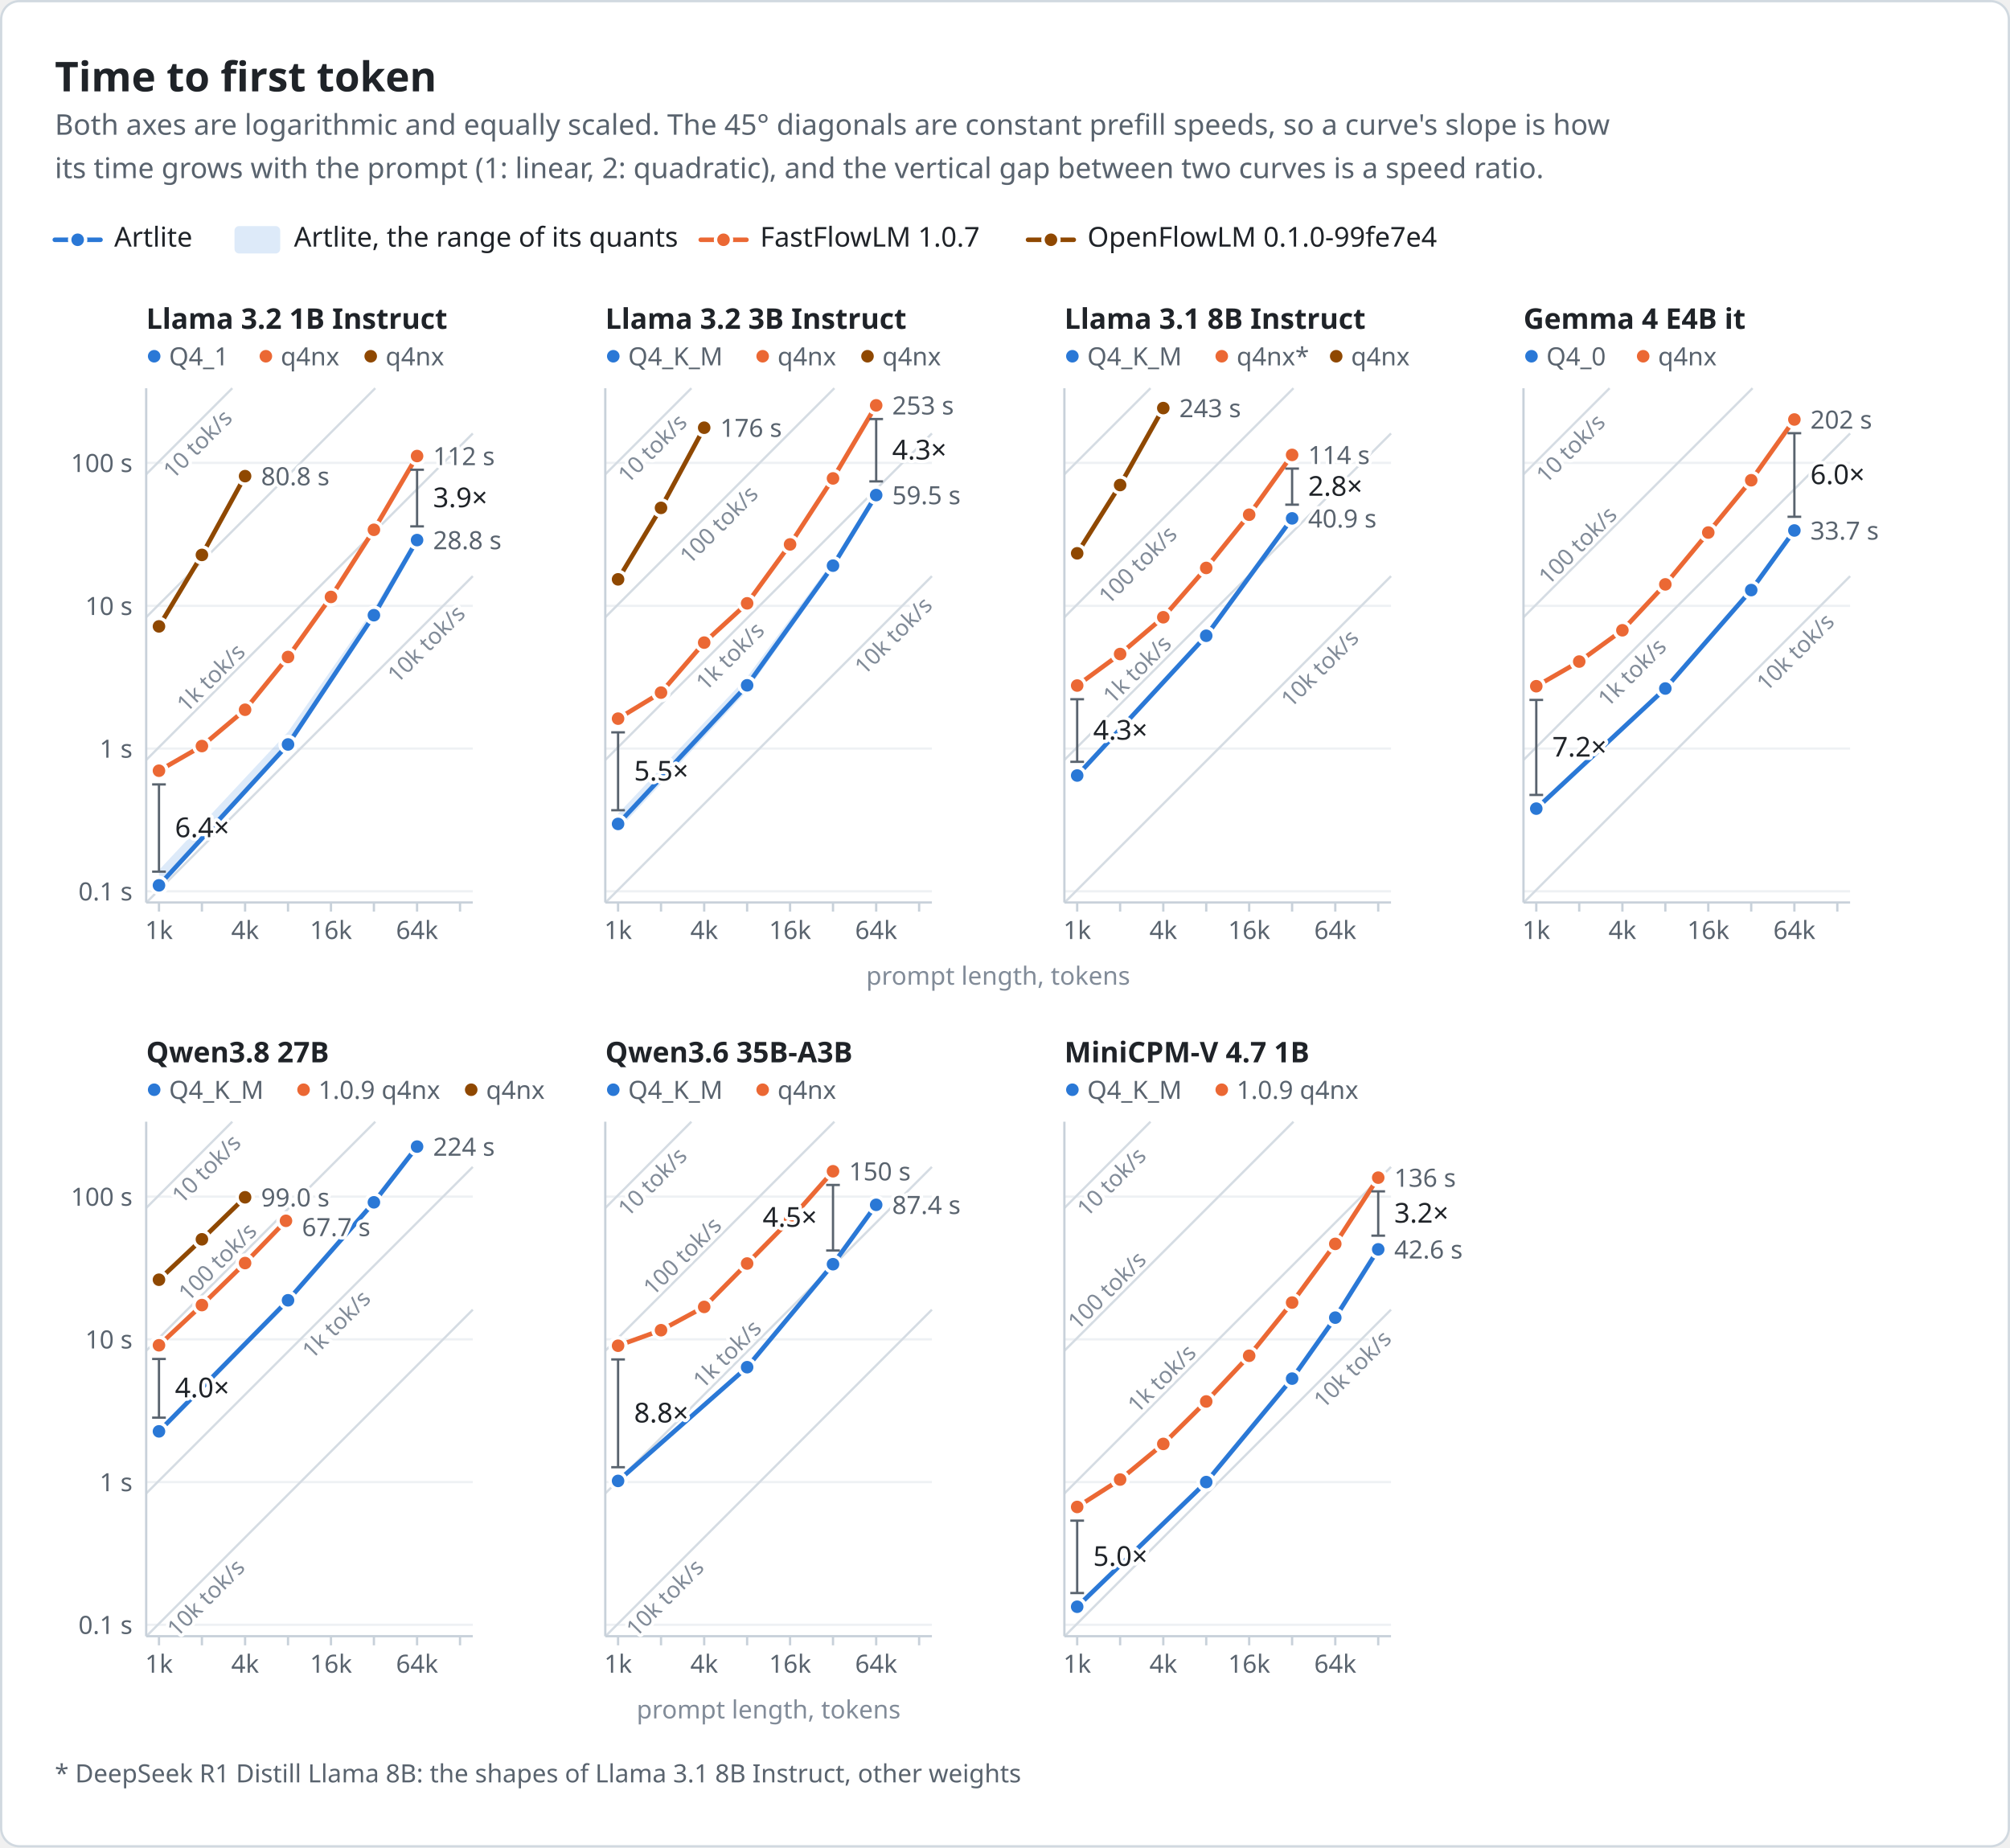
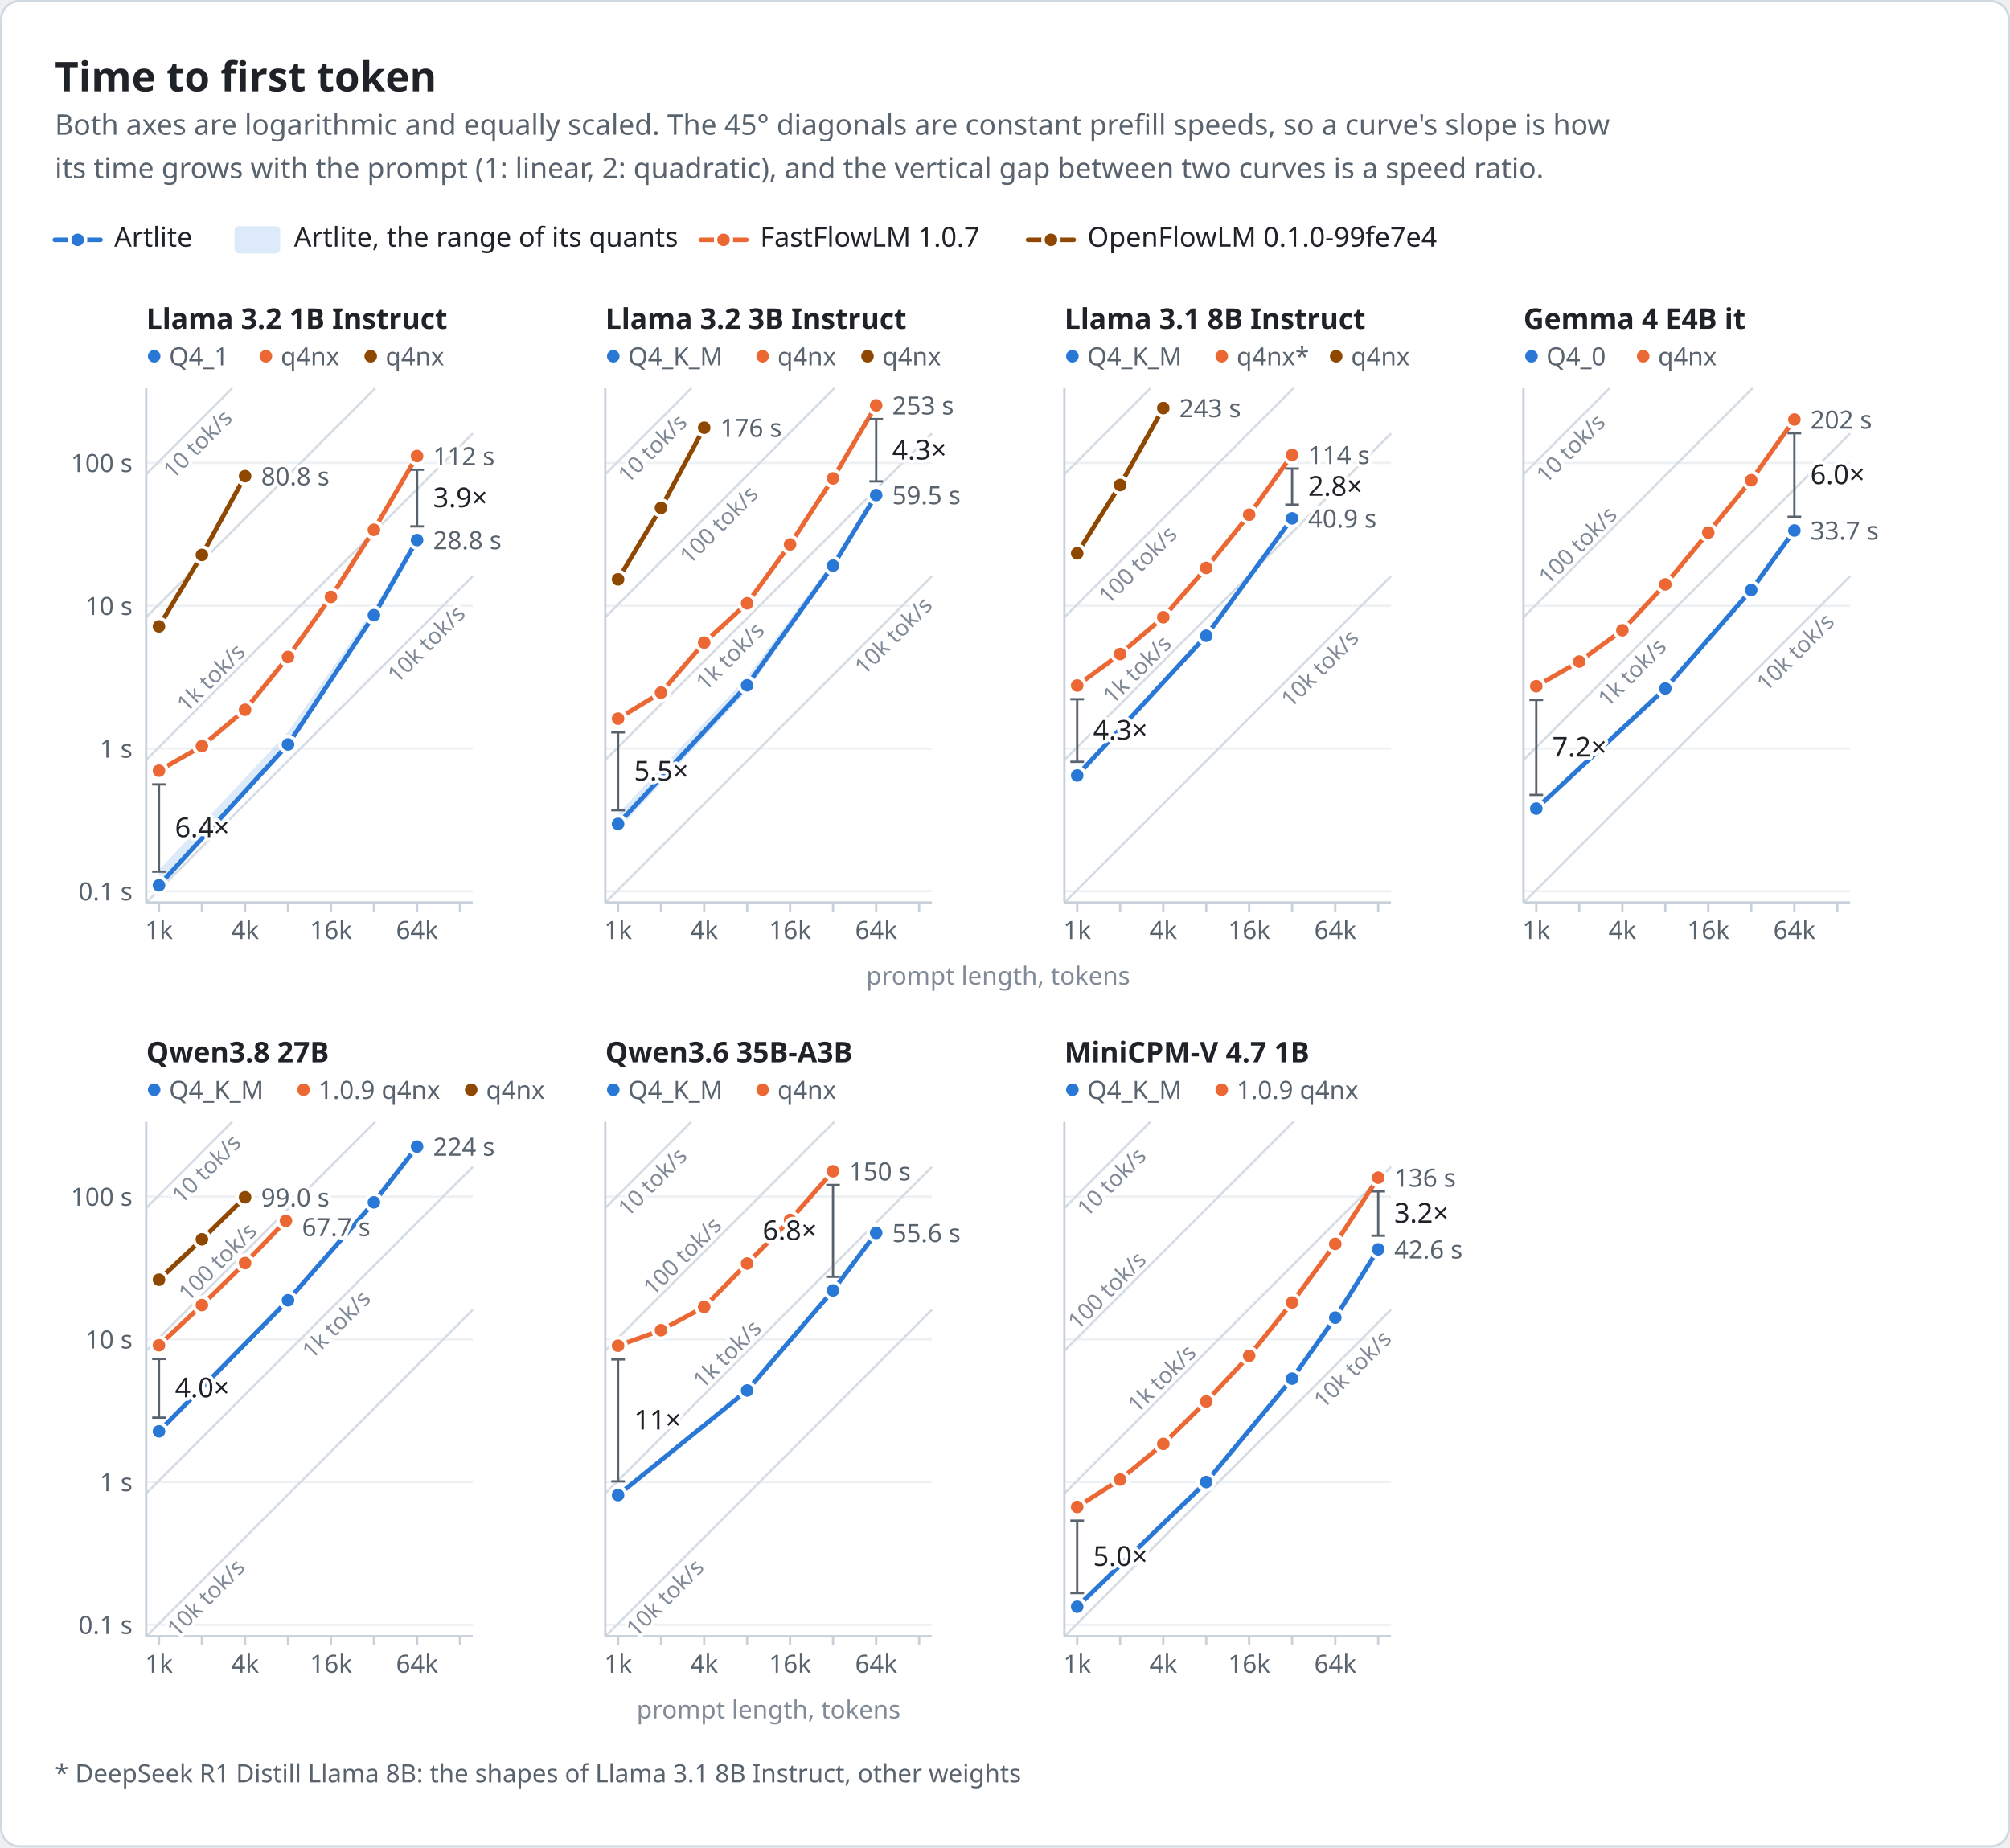
<svg xmlns="http://www.w3.org/2000/svg" width="880" height="809" viewBox="0 0 880 809" role="img" aria-labelledby="t d">
  <style>text{font-family:-apple-system, BlinkMacSystemFont, "Segoe UI", "Noto Sans", Helvetica, Arial, sans-serif;font-size:11px;fill:#59636e;font-variant-numeric:tabular-nums}.title{font-size:18px;font-weight:600;fill:#1f2328}.sub{font-size:12.5px}.h{font-size:12.5px;font-weight:600;fill:#1f2328}.lbl{font-size:12px;fill:#1f2328}.lbl2{font-size:12px}.strong{font-weight:600;fill:#1f2328}.muted{fill:#818b98}.small{font-size:10px}.halo{paint-order:stroke;stroke:#ffffff;stroke-width:3px;stroke-linejoin:round}.grid{stroke:#eef1f4}.axis{stroke:#c8d1da}.guide{stroke:#d5dce3}.bracket{stroke:#59636e;fill:none}.ft{fill:#86b6ef}.detail{font-size:12px;font-weight:400;fill:#59636e}.tile{fill:#eef1f4;stroke:#59636e;stroke-width:1}.cut{stroke:#59636e;stroke-width:.75;fill:none}.f0{fill:#2a78d6}.l0{stroke:#2a78d6;stroke-width:2;fill:none;stroke-linejoin:round;stroke-linecap:round}.d0{fill:#2a78d6;stroke:#ffffff;stroke-width:1.5}.b0{fill:#2a78d6;fill-opacity:.16}.f1{fill:#eb6834}.l1{stroke:#eb6834;stroke-width:2;fill:none;stroke-linejoin:round;stroke-linecap:round}.d1{fill:#eb6834;stroke:#ffffff;stroke-width:1.5}.b1{fill:#eb6834;fill-opacity:.16}.f2{fill:#1baf7a}.l2{stroke:#1baf7a;stroke-width:2;fill:none;stroke-linejoin:round;stroke-linecap:round}.d2{fill:#1baf7a;stroke:#ffffff;stroke-width:1.5}.b2{fill:#1baf7a;fill-opacity:.16}.f3{fill:#8f4801}.l3{stroke:#8f4801;stroke-width:2;fill:none;stroke-linejoin:round;stroke-linecap:round}.d3{fill:#8f4801;stroke:#ffffff;stroke-width:1.5}.b3{fill:#8f4801;fill-opacity:.16}</style>
  <rect x="0.5" y="0.5" width="879" height="808" rx="8" fill="#ffffff" stroke="#d1d9e0" />
  <text x="24.0" y="40.0" class="title">Time to first token</text>
  <text x="24.0" y="59.0" class="sub">Both axes are logarithmic and equally scaled. The 45° diagonals are constant prefill speeds, so a curve's slope is how</text>
  <text x="24.0" y="78.0" class="sub">its time grows with the prompt (1: linear, 2: quadratic), and the vertical gap between two curves is a speed ratio.</text>
  <line x1="24.0" y1="105.0" x2="44.0" y2="105.0" class="l0" />
  <circle cx="34" cy="105" r="3.5" class="d0" />
  <text x="50.0" y="108.0" class="lbl">Artlite</text>
  <rect x="102.672" y="99" width="20" height="12" rx="2" class="b0" />
  <text x="128.7" y="108.0" class="lbl">Artlite, the range of its quants</text>
  <line x1="306.8" y1="105.0" x2="326.8" y2="105.0" class="l1" />
  <circle cx="316.756" cy="105" r="3.5" class="d1" />
  <text x="332.8" y="108.0" class="lbl">FastFlowLM 1.0.7</text>
  <line x1="450.1" y1="105.0" x2="470.1" y2="105.0" class="l3" />
  <circle cx="460.12" cy="105" r="3.5" class="d3" />
  <text x="476.1" y="108.0" class="lbl">OpenFlowLM 0.1.0-99fe7e4</text>
  <text x="64.0" y="144.0" class="h">Llama 3.2 1B Instruct</text>
  <circle cx="67.5" cy="156.0" r="3.5" class="d0" />
  <text x="74.0" y="160.0">Q4_1</text>
  <circle cx="116.4" cy="156.0" r="3.5" class="d1" />
  <text x="122.9" y="160.0">q4nx</text>
  <circle cx="162.3" cy="156.0" r="3.5" class="d3" />
  <text x="168.8" y="160.0">q4nx</text>
  <line x1="64.0" y1="390.3" x2="207.0" y2="390.3" class="grid" />
  <text x="58.0" y="394.3" text-anchor="end">0.1 s</text>
  <line x1="64.0" y1="327.8" x2="207.0" y2="327.8" class="grid" />
  <text x="58.0" y="331.8" text-anchor="end">1 s</text>
  <line x1="64.0" y1="265.3" x2="207.0" y2="265.3" class="grid" />
  <text x="58.0" y="269.3" text-anchor="end">10 s</text>
  <line x1="64.0" y1="202.7" x2="207.0" y2="202.7" class="grid" />
  <text x="58.0" y="206.7" text-anchor="end">100 s</text>
  <line x1="64.0" y1="207.7" x2="101.7" y2="170.0" class="guide" />
  <line x1="64.0" y1="270.3" x2="164.3" y2="170.0" class="guide" />
  <line x1="64.0" y1="332.8" x2="207.0" y2="189.8" class="guide" />
  <line x1="64.1" y1="395.2" x2="207.0" y2="252.3" class="guide" />
  <line x1="64.0" y1="395.2" x2="207.0" y2="395.2" class="axis" />
  <line x1="64.0" y1="170.0" x2="64.0" y2="395.2" class="axis" />
  <line x1="69.6" y1="395.2" x2="69.6" y2="399.2" class="axis" />
  <text x="69.6" y="411.2" text-anchor="middle">1k</text>
  <line x1="88.4" y1="395.2" x2="88.4" y2="399.2" class="axis" />
  <line x1="107.3" y1="395.2" x2="107.3" y2="399.2" class="axis" />
  <text x="107.3" y="411.2" text-anchor="middle">4k</text>
  <line x1="126.1" y1="395.2" x2="126.1" y2="399.2" class="axis" />
  <line x1="144.9" y1="395.2" x2="144.9" y2="399.2" class="axis" />
  <text x="144.9" y="411.2" text-anchor="middle">16k</text>
  <line x1="163.7" y1="395.2" x2="163.7" y2="399.2" class="axis" />
  <line x1="182.6" y1="395.2" x2="182.6" y2="399.2" class="axis" />
  <text x="182.6" y="411.2" text-anchor="middle">64k</text>
  <line x1="201.4" y1="395.2" x2="201.4" y2="399.2" class="axis" />
  <polygon points="69.6,381.0 126.1,320.5 163.7,266.5 182.6,234.8 182.6,236.6 163.7,269.4 126.1,326.0 69.6,387.7" class="b0" />
  <polyline points="69.6,337.5 88.4,326.7 107.3,310.8 126.1,287.7 144.9,261.4 163.7,232.0 182.6,199.7" class="l1" />
  <circle cx="69.6" cy="337.5" r="3.5" class="d1" />
  <circle cx="88.4" cy="326.7" r="3.5" class="d1" />
  <circle cx="107.3" cy="310.8" r="3.5" class="d1" />
  <circle cx="126.1" cy="287.7" r="3.5" class="d1" />
  <circle cx="144.9" cy="261.4" r="3.5" class="d1" />
  <circle cx="163.7" cy="232.0" r="3.5" class="d1" />
  <circle cx="182.6" cy="199.7" r="3.5" class="d1" />
  <polyline points="69.6,274.3 88.4,243.0 107.3,208.5" class="l3" />
  <circle cx="69.6" cy="274.3" r="3.5" class="d3" />
  <circle cx="88.4" cy="243.0" r="3.5" class="d3" />
  <circle cx="107.3" cy="208.5" r="3.5" class="d3" />
  <polyline points="69.6,387.7 126.1,326.0 163.7,269.4 182.6,236.5" class="l0" />
  <circle cx="69.6" cy="387.7" r="3.5" class="d0" />
  <circle cx="126.1" cy="326.0" r="3.5" class="d0" />
  <circle cx="163.7" cy="269.4" r="3.5" class="d0" />
  <circle cx="182.6" cy="236.5" r="3.5" class="d0" />
  <text x="189.6" y="203.7" class="halo">112 s</text>
  <text x="114.3" y="212.5" class="halo">80.8 s</text>
  <text x="189.6" y="240.5" class="halo">28.8 s</text>
  <path d="M66.6,381.7h6M69.6,381.7V343.5M66.6,343.5h6" class="bracket" />
  <text x="76.6" y="366.6" class="lbl halo">6.4×</text>
  <path d="M179.6,230.5h6M182.6,230.5V205.7M179.6,205.7h6" class="bracket" />
  <text x="189.6" y="222.1" class="lbl halo">3.9×</text>
  <text x="89.0" y="196.9" text-anchor="middle" class="muted small halo" transform="rotate(-45.0 89.0 196.9)">10 tok/s</text>
  <text x="94.8" y="299.2" text-anchor="middle" class="muted small halo" transform="rotate(-45.0 94.8 299.2)">1k tok/s</text>
  <text x="189.1" y="284.4" text-anchor="middle" class="muted small halo" transform="rotate(-45.0 189.1 284.4)">10k tok/s</text>
  <text x="265.0" y="144.0" class="h">Llama 3.2 3B Instruct</text>
  <circle cx="268.5" cy="156.0" r="3.5" class="d0" />
  <text x="275.0" y="160.0">Q4_K_M</text>
  <circle cx="333.9" cy="156.0" r="3.5" class="d1" />
  <text x="340.4" y="160.0">q4nx</text>
  <circle cx="379.8" cy="156.0" r="3.5" class="d3" />
  <text x="386.3" y="160.0">q4nx</text>
  <line x1="265.0" y1="390.3" x2="408.0" y2="390.3" class="grid" />
  <line x1="265.0" y1="327.8" x2="408.0" y2="327.8" class="grid" />
  <line x1="265.0" y1="265.3" x2="408.0" y2="265.3" class="grid" />
  <line x1="265.0" y1="202.7" x2="408.0" y2="202.7" class="grid" />
  <line x1="265.0" y1="207.7" x2="302.7" y2="170.0" class="guide" />
  <line x1="265.0" y1="270.3" x2="365.3" y2="170.0" class="guide" />
  <line x1="265.0" y1="332.8" x2="408.0" y2="189.8" class="guide" />
  <line x1="265.1" y1="395.2" x2="408.0" y2="252.3" class="guide" />
  <line x1="265.0" y1="395.2" x2="408.0" y2="395.2" class="axis" />
  <line x1="265.0" y1="170.0" x2="265.0" y2="395.2" class="axis" />
  <line x1="270.6" y1="395.2" x2="270.6" y2="399.2" class="axis" />
  <text x="270.6" y="411.2" text-anchor="middle">1k</text>
  <line x1="289.4" y1="395.2" x2="289.4" y2="399.2" class="axis" />
  <line x1="308.3" y1="395.2" x2="308.3" y2="399.2" class="axis" />
  <text x="308.3" y="411.2" text-anchor="middle">4k</text>
  <line x1="327.1" y1="395.2" x2="327.1" y2="399.2" class="axis" />
  <line x1="345.9" y1="395.2" x2="345.9" y2="399.2" class="axis" />
  <text x="345.9" y="411.2" text-anchor="middle">16k</text>
  <line x1="364.7" y1="395.2" x2="364.7" y2="399.2" class="axis" />
  <line x1="383.6" y1="395.2" x2="383.6" y2="399.2" class="axis" />
  <text x="383.6" y="411.2" text-anchor="middle">64k</text>
  <line x1="402.4" y1="395.2" x2="402.4" y2="399.2" class="axis" />
  <polygon points="270.6,356.3 327.1,296.5 364.7,245.6 364.7,249.2 327.1,302.5 270.6,363.5" class="b0" />
  <polyline points="270.6,314.7 289.4,303.3 308.3,281.4 327.1,264.2 345.9,238.4 364.7,209.5 383.6,177.5" class="l1" />
  <circle cx="270.6" cy="314.7" r="3.5" class="d1" />
  <circle cx="289.4" cy="303.3" r="3.5" class="d1" />
  <circle cx="308.3" cy="281.4" r="3.5" class="d1" />
  <circle cx="327.1" cy="264.2" r="3.5" class="d1" />
  <circle cx="345.9" cy="238.4" r="3.5" class="d1" />
  <circle cx="364.7" cy="209.5" r="3.5" class="d1" />
  <circle cx="383.6" cy="177.5" r="3.5" class="d1" />
  <polyline points="270.6,253.7 289.4,222.4 308.3,187.3" class="l3" />
  <circle cx="270.6" cy="253.7" r="3.5" class="d3" />
  <circle cx="289.4" cy="222.4" r="3.5" class="d3" />
  <circle cx="308.3" cy="187.3" r="3.5" class="d3" />
  <polyline points="270.6,360.8 327.1,300.1 364.7,247.7 383.6,216.8" class="l0" />
  <circle cx="270.6" cy="360.8" r="3.5" class="d0" />
  <circle cx="327.1" cy="300.1" r="3.5" class="d0" />
  <circle cx="364.7" cy="247.7" r="3.5" class="d0" />
  <circle cx="383.6" cy="216.8" r="3.5" class="d0" />
  <text x="390.6" y="181.5" class="halo">253 s</text>
  <text x="315.3" y="191.3" class="halo">176 s</text>
  <text x="390.6" y="220.8" class="halo">59.5 s</text>
  <path d="M267.6,354.8h6M270.6,354.8V320.7M267.6,320.7h6" class="bracket" />
  <text x="277.6" y="341.8" class="lbl halo">5.5×</text>
  <path d="M380.6,210.8h6M383.6,210.8V183.5M380.6,183.5h6" class="bracket" />
  <text x="390.6" y="201.2" class="lbl halo">4.3×</text>
  <text x="288.1" y="198.8" text-anchor="middle" class="muted small halo" transform="rotate(-45.0 288.1 198.8)">10 tok/s</text>
  <text x="317.2" y="232.2" text-anchor="middle" class="muted small halo" transform="rotate(-45.0 317.2 232.2)">100 tok/s</text>
  <text x="322.1" y="289.8" text-anchor="middle" class="muted small halo" transform="rotate(-45.0 322.1 289.8)">1k tok/s</text>
  <text x="393.6" y="280.8" text-anchor="middle" class="muted small halo" transform="rotate(-45.0 393.6 280.8)">10k tok/s</text>
  <text x="466.0" y="144.0" class="h">Llama 3.1 8B Instruct</text>
  <circle cx="469.5" cy="156.0" r="3.5" class="d0" />
  <text x="476.0" y="160.0">Q4_K_M</text>
  <circle cx="534.9" cy="156.0" r="3.5" class="d1" />
  <text x="541.4" y="160.0">q4nx*</text>
  <circle cx="585.0" cy="156.0" r="3.5" class="d3" />
  <text x="591.5" y="160.0">q4nx</text>
  <line x1="466.0" y1="390.3" x2="609.0" y2="390.3" class="grid" />
  <line x1="466.0" y1="327.8" x2="609.0" y2="327.8" class="grid" />
  <line x1="466.0" y1="265.3" x2="609.0" y2="265.3" class="grid" />
  <line x1="466.0" y1="202.7" x2="609.0" y2="202.7" class="grid" />
  <line x1="466.0" y1="207.7" x2="503.7" y2="170.0" class="guide" />
  <line x1="466.0" y1="270.3" x2="566.3" y2="170.0" class="guide" />
  <line x1="466.0" y1="332.8" x2="609.0" y2="189.8" class="guide" />
  <line x1="466.1" y1="395.2" x2="609.0" y2="252.3" class="guide" />
  <line x1="466.0" y1="395.2" x2="609.0" y2="395.2" class="axis" />
  <line x1="466.0" y1="170.0" x2="466.0" y2="395.2" class="axis" />
  <line x1="471.6" y1="395.2" x2="471.6" y2="399.2" class="axis" />
  <text x="471.6" y="411.2" text-anchor="middle">1k</text>
  <line x1="490.4" y1="395.2" x2="490.4" y2="399.2" class="axis" />
  <line x1="509.3" y1="395.2" x2="509.3" y2="399.2" class="axis" />
  <text x="509.3" y="411.2" text-anchor="middle">4k</text>
  <line x1="528.1" y1="395.2" x2="528.1" y2="399.2" class="axis" />
  <line x1="546.9" y1="395.2" x2="546.9" y2="399.2" class="axis" />
  <text x="546.9" y="411.2" text-anchor="middle">16k</text>
  <line x1="565.7" y1="395.2" x2="565.7" y2="399.2" class="axis" />
  <line x1="584.6" y1="395.2" x2="584.6" y2="399.2" class="axis" />
  <text x="584.6" y="411.2" text-anchor="middle">64k</text>
  <line x1="603.4" y1="395.2" x2="603.4" y2="399.2" class="axis" />
  <polygon points="471.6,339.6 528.1,278.4 565.7,227.0 565.7,227.7 528.1,279.6 471.6,341.0" class="b0" />
  <polyline points="471.6,300.2 490.4,286.4 509.3,270.3 528.1,248.7 546.9,225.4 565.7,199.2" class="l1" />
  <circle cx="471.6" cy="300.2" r="3.5" class="d1" />
  <circle cx="490.4" cy="286.4" r="3.5" class="d1" />
  <circle cx="509.3" cy="270.3" r="3.5" class="d1" />
  <circle cx="528.1" cy="248.7" r="3.5" class="d1" />
  <circle cx="546.9" cy="225.4" r="3.5" class="d1" />
  <circle cx="565.7" cy="199.2" r="3.5" class="d1" />
  <polyline points="471.6,242.3 490.4,212.4 509.3,178.7" class="l3" />
  <circle cx="471.6" cy="242.3" r="3.5" class="d3" />
  <circle cx="490.4" cy="212.4" r="3.5" class="d3" />
  <circle cx="509.3" cy="178.7" r="3.5" class="d3" />
  <polyline points="471.6,339.6 528.1,278.4 565.7,227.0" class="l0" />
  <circle cx="471.6" cy="339.6" r="3.5" class="d0" />
  <circle cx="528.1" cy="278.4" r="3.5" class="d0" />
  <circle cx="565.7" cy="227.0" r="3.5" class="d0" />
  <text x="516.3" y="182.7" class="halo">243 s</text>
  <text x="572.7" y="203.2" class="halo">114 s</text>
  <text x="572.7" y="231.0" class="halo">40.9 s</text>
  <path d="M468.6,333.6h6M471.6,333.6V306.2M468.6,306.2h6" class="bracket" />
  <text x="478.6" y="323.9" class="lbl halo">4.3×</text>
  <path d="M562.7,221.0h6M565.7,221.0V205.2M562.7,205.2h6" class="bracket" />
  <text x="572.7" y="217.1" class="lbl halo">2.8×</text>
  <text x="500.6" y="249.8" text-anchor="middle" class="muted small halo" transform="rotate(-45.0 500.6 249.8)">100 tok/s</text>
  <text x="500.3" y="295.6" text-anchor="middle" class="muted small halo" transform="rotate(-45.0 500.3 295.6)">1k tok/s</text>
  <text x="580.3" y="295.1" text-anchor="middle" class="muted small halo" transform="rotate(-45.0 580.3 295.1)">10k tok/s</text>
  <text x="667.0" y="144.0" class="h">Gemma 4 E4B it</text>
  <circle cx="670.5" cy="156.0" r="3.5" class="d0" />
  <text x="677.0" y="160.0">Q4_0</text>
  <circle cx="719.4" cy="156.0" r="3.5" class="d1" />
  <text x="725.9" y="160.0">q4nx</text>
  <line x1="667.0" y1="390.3" x2="810.0" y2="390.3" class="grid" />
  <line x1="667.0" y1="327.8" x2="810.0" y2="327.8" class="grid" />
  <line x1="667.0" y1="265.3" x2="810.0" y2="265.3" class="grid" />
  <line x1="667.0" y1="202.7" x2="810.0" y2="202.7" class="grid" />
  <line x1="667.0" y1="207.7" x2="704.7" y2="170.0" class="guide" />
  <line x1="667.0" y1="270.3" x2="767.3" y2="170.0" class="guide" />
  <line x1="667.0" y1="332.8" x2="810.0" y2="189.8" class="guide" />
  <line x1="667.1" y1="395.2" x2="810.0" y2="252.3" class="guide" />
  <line x1="667.0" y1="395.2" x2="810.0" y2="395.2" class="axis" />
  <line x1="667.0" y1="170.0" x2="667.0" y2="395.2" class="axis" />
  <line x1="672.6" y1="395.2" x2="672.6" y2="399.2" class="axis" />
  <text x="672.6" y="411.2" text-anchor="middle">1k</text>
  <line x1="691.4" y1="395.2" x2="691.4" y2="399.2" class="axis" />
  <line x1="710.3" y1="395.2" x2="710.3" y2="399.2" class="axis" />
  <text x="710.3" y="411.2" text-anchor="middle">4k</text>
  <line x1="729.1" y1="395.2" x2="729.1" y2="399.2" class="axis" />
  <line x1="747.9" y1="395.2" x2="747.9" y2="399.2" class="axis" />
  <text x="747.9" y="411.2" text-anchor="middle">16k</text>
  <line x1="766.7" y1="395.2" x2="766.7" y2="399.2" class="axis" />
  <line x1="785.6" y1="395.2" x2="785.6" y2="399.2" class="axis" />
  <text x="785.6" y="411.2" text-anchor="middle">64k</text>
  <line x1="804.4" y1="395.2" x2="804.4" y2="399.2" class="axis" />
  <polyline points="672.6,300.5 691.4,289.7 710.3,276.0 729.1,255.9 747.9,233.2 766.7,210.3 785.6,183.7" class="l1" />
  <circle cx="672.6" cy="300.5" r="3.5" class="d1" />
  <circle cx="691.4" cy="289.7" r="3.5" class="d1" />
  <circle cx="710.3" cy="276.0" r="3.5" class="d1" />
  <circle cx="729.1" cy="255.9" r="3.5" class="d1" />
  <circle cx="747.9" cy="233.2" r="3.5" class="d1" />
  <circle cx="766.7" cy="210.3" r="3.5" class="d1" />
  <circle cx="785.6" cy="183.7" r="3.5" class="d1" />
  <polyline points="672.6,354.1 729.1,301.5 766.7,258.4 785.6,232.3" class="l0" />
  <circle cx="672.6" cy="354.1" r="3.5" class="d0" />
  <circle cx="729.1" cy="301.5" r="3.5" class="d0" />
  <circle cx="766.7" cy="258.4" r="3.5" class="d0" />
  <circle cx="785.6" cy="232.3" r="3.5" class="d0" />
  <text x="792.6" y="187.7" class="halo">202 s</text>
  <text x="792.6" y="236.3" class="halo">33.7 s</text>
  <path d="M669.6,348.1h6M672.6,348.1V306.5M669.6,306.5h6" class="bracket" />
  <text x="679.6" y="331.3" class="lbl halo">7.2×</text>
  <path d="M782.6,226.3h6M785.6,226.3V189.7M782.6,189.7h6" class="bracket" />
  <text x="792.6" y="212.0" class="lbl halo">6.0×</text>
  <text x="690.1" y="198.8" text-anchor="middle" class="muted small halo" transform="rotate(-45.0 690.1 198.8)">10 tok/s</text>
  <text x="693.2" y="241.3" text-anchor="middle" class="muted small halo" transform="rotate(-45.0 693.2 241.3)">100 tok/s</text>
  <text x="717.0" y="296.9" text-anchor="middle" class="muted small halo" transform="rotate(-45.0 717.0 296.9)">1k tok/s</text>
  <text x="788.5" y="288.0" text-anchor="middle" class="muted small halo" transform="rotate(-45.0 788.5 288.0)">10k tok/s</text>
  <text x="437.0" y="431.2" text-anchor="middle" class="muted">prompt length, tokens</text>
  <text x="64.0" y="465.2" class="h">Qwen3.8 27B</text>
  <circle cx="67.5" cy="477.2" r="3.5" class="d0" />
  <text x="74.0" y="481.2">Q4_K_M</text>
  <circle cx="132.9" cy="477.2" r="3.5" class="d1" />
  <text x="139.4" y="481.2">1.0.9 q4nx</text>
  <circle cx="206.3" cy="477.2" r="3.5" class="d3" />
  <text x="212.8" y="481.2">q4nx</text>
  <line x1="64.0" y1="711.5" x2="207.0" y2="711.5" class="grid" />
  <text x="58.0" y="715.5" text-anchor="end">0.1 s</text>
  <line x1="64.0" y1="649.0" x2="207.0" y2="649.0" class="grid" />
  <text x="58.0" y="653.0" text-anchor="end">1 s</text>
  <line x1="64.0" y1="586.5" x2="207.0" y2="586.5" class="grid" />
  <text x="58.0" y="590.5" text-anchor="end">10 s</text>
  <line x1="64.0" y1="524.0" x2="207.0" y2="524.0" class="grid" />
  <text x="58.0" y="528.0" text-anchor="end">100 s</text>
  <line x1="64.0" y1="529.0" x2="101.7" y2="491.2" class="guide" />
  <line x1="64.0" y1="591.5" x2="164.3" y2="491.2" class="guide" />
  <line x1="64.0" y1="654.0" x2="207.0" y2="511.0" class="guide" />
  <line x1="64.1" y1="716.5" x2="207.0" y2="573.5" class="guide" />
  <line x1="64.0" y1="716.5" x2="207.0" y2="716.5" class="axis" />
  <line x1="64.0" y1="491.2" x2="64.0" y2="716.5" class="axis" />
  <line x1="69.6" y1="716.5" x2="69.6" y2="720.5" class="axis" />
  <text x="69.6" y="732.5" text-anchor="middle">1k</text>
  <line x1="88.4" y1="716.5" x2="88.4" y2="720.5" class="axis" />
  <line x1="107.3" y1="716.5" x2="107.3" y2="720.5" class="axis" />
  <text x="107.3" y="732.5" text-anchor="middle">4k</text>
  <line x1="126.1" y1="716.5" x2="126.1" y2="720.5" class="axis" />
  <line x1="144.9" y1="716.5" x2="144.9" y2="720.5" class="axis" />
  <text x="144.9" y="732.5" text-anchor="middle">16k</text>
  <line x1="163.7" y1="716.5" x2="163.7" y2="720.5" class="axis" />
  <line x1="182.6" y1="716.5" x2="182.6" y2="720.5" class="axis" />
  <text x="182.6" y="732.5" text-anchor="middle">64k</text>
  <line x1="201.4" y1="716.5" x2="201.4" y2="720.5" class="axis" />
  <polyline points="69.6,589.1 88.4,571.5 107.3,553.1 125.2,534.6" class="l1" />
  <circle cx="69.6" cy="589.1" r="3.5" class="d1" />
  <circle cx="88.4" cy="571.5" r="3.5" class="d1" />
  <circle cx="107.3" cy="553.1" r="3.5" class="d1" />
  <circle cx="125.2" cy="534.6" r="3.5" class="d1" />
  <polyline points="69.6,560.4 88.4,542.7 107.3,524.3" class="l3" />
  <circle cx="69.6" cy="560.4" r="3.5" class="d3" />
  <circle cx="88.4" cy="542.7" r="3.5" class="d3" />
  <circle cx="107.3" cy="524.3" r="3.5" class="d3" />
  <polyline points="69.6,626.8 126.1,569.4 163.7,526.5 182.6,502.1" class="l0" />
  <circle cx="69.6" cy="626.8" r="3.5" class="d0" />
  <circle cx="126.1" cy="569.4" r="3.5" class="d0" />
  <circle cx="163.7" cy="526.5" r="3.5" class="d0" />
  <circle cx="182.6" cy="502.1" r="3.5" class="d0" />
  <text x="189.6" y="506.1" class="halo">224 s</text>
  <text x="114.3" y="528.3" class="halo">99.0 s</text>
  <text x="132.2" y="541.3" class="halo">67.7 s</text>
  <path d="M66.6,620.8h6M69.6,620.8V595.1M66.6,595.1h6" class="bracket" />
  <text x="76.6" y="611.9" class="lbl halo">4.0×</text>
  <text x="92.8" y="514.3" text-anchor="middle" class="muted small halo" transform="rotate(-45.0 92.8 514.3)">10 tok/s</text>
  <text x="97.7" y="555.0" text-anchor="middle" class="muted small halo" transform="rotate(-45.0 97.7 555.0)">100 tok/s</text>
  <text x="149.7" y="582.4" text-anchor="middle" class="muted small halo" transform="rotate(-45.0 149.7 582.4)">1k tok/s</text>
  <text x="92.6" y="702.1" text-anchor="middle" class="muted small halo" transform="rotate(-45.0 92.6 702.1)">10k tok/s</text>
  <text x="265.0" y="465.2" class="h">Qwen3.6 35B-A3B</text>
  <circle cx="268.5" cy="477.2" r="3.5" class="d0" />
  <text x="275.0" y="481.2">Q4_K_M</text>
  <circle cx="333.9" cy="477.2" r="3.5" class="d1" />
  <text x="340.4" y="481.2">q4nx</text>
  <line x1="265.0" y1="711.5" x2="408.0" y2="711.5" class="grid" />
  <line x1="265.0" y1="649.0" x2="408.0" y2="649.0" class="grid" />
  <line x1="265.0" y1="586.5" x2="408.0" y2="586.5" class="grid" />
  <line x1="265.0" y1="524.0" x2="408.0" y2="524.0" class="grid" />
  <line x1="265.0" y1="529.0" x2="302.7" y2="491.2" class="guide" />
  <line x1="265.0" y1="591.5" x2="365.3" y2="491.2" class="guide" />
  <line x1="265.0" y1="654.0" x2="408.0" y2="511.0" class="guide" />
  <line x1="265.1" y1="716.5" x2="408.0" y2="573.5" class="guide" />
  <line x1="265.0" y1="716.5" x2="408.0" y2="716.5" class="axis" />
  <line x1="265.0" y1="491.2" x2="265.0" y2="716.5" class="axis" />
  <line x1="270.6" y1="716.5" x2="270.6" y2="720.5" class="axis" />
  <text x="270.6" y="732.5" text-anchor="middle">1k</text>
  <line x1="289.4" y1="716.5" x2="289.4" y2="720.5" class="axis" />
  <line x1="308.3" y1="716.5" x2="308.3" y2="720.5" class="axis" />
  <text x="308.3" y="732.5" text-anchor="middle">4k</text>
  <line x1="327.1" y1="716.5" x2="327.1" y2="720.5" class="axis" />
  <line x1="345.9" y1="716.5" x2="345.9" y2="720.5" class="axis" />
  <text x="345.9" y="732.5" text-anchor="middle">16k</text>
  <line x1="364.7" y1="716.5" x2="364.7" y2="720.5" class="axis" />
  <line x1="383.6" y1="716.5" x2="383.6" y2="720.5" class="axis" />
  <text x="383.6" y="732.5" text-anchor="middle">64k</text>
  <line x1="402.4" y1="716.5" x2="402.4" y2="720.5" class="axis" />
  <polyline points="270.6,589.3 289.4,582.5 308.3,572.3 327.1,553.3 345.9,534.2 364.7,512.9" class="l1" />
  <circle cx="270.6" cy="589.3" r="3.5" class="d1" />
  <circle cx="289.4" cy="582.5" r="3.5" class="d1" />
  <circle cx="308.3" cy="572.3" r="3.5" class="d1" />
  <circle cx="327.1" cy="553.3" r="3.5" class="d1" />
  <circle cx="345.9" cy="534.2" r="3.5" class="d1" />
  <circle cx="364.7" cy="512.9" r="3.5" class="d1" />
-   <polyline points="270.6,648.5 327.1,598.7 364.7,553.6 383.6,527.6" class="l0" />
-   <circle cx="270.6" cy="648.5" r="3.5" class="d0" />
-   <circle cx="327.1" cy="598.7" r="3.5" class="d0" />
-   <circle cx="364.7" cy="553.6" r="3.5" class="d0" />
-   <circle cx="383.6" cy="527.6" r="3.5" class="d0" />
+   <polyline points="270.6,654.7 327.1,608.9 364.7,565.1 383.6,539.9" class="l0" />
+   <circle cx="270.6" cy="654.7" r="3.5" class="d0" />
+   <circle cx="327.1" cy="608.9" r="3.5" class="d0" />
+   <circle cx="364.7" cy="565.1" r="3.5" class="d0" />
+   <circle cx="383.6" cy="539.9" r="3.5" class="d0" />
  <text x="371.7" y="516.9" class="halo">150 s</text>
-   <text x="390.6" y="531.6" class="halo">87.4 s</text>
-   <path d="M267.6,642.5h6M270.6,642.5V595.3M267.6,595.3h6" class="bracket" />
-   <text x="277.6" y="622.9" class="lbl halo">8.8×</text>
-   <path d="M361.7,547.6h6M364.7,547.6V518.9M361.7,518.9h6" class="bracket" />
-   <text x="357.7" y="537.2" text-anchor="end" class="lbl halo">4.5×</text>
+   <text x="390.6" y="543.9" class="halo">55.6 s</text>
+   <path d="M267.6,648.7h6M270.6,648.7V595.3M267.6,595.3h6" class="bracket" />
+   <text x="277.6" y="626.0" class="lbl halo">11×</text>
+   <path d="M361.7,559.1h6M364.7,559.1V518.9M361.7,518.9h6" class="bracket" />
+   <text x="357.7" y="543.0" text-anchor="end" class="lbl halo">6.8×</text>
  <text x="288.1" y="520.0" text-anchor="middle" class="muted small halo" transform="rotate(-45.0 288.1 520.0)">10 tok/s</text>
  <text x="301.2" y="552.5" text-anchor="middle" class="muted small halo" transform="rotate(-45.0 301.2 552.5)">100 tok/s</text>
  <text x="320.8" y="595.4" text-anchor="middle" class="muted small halo" transform="rotate(-45.0 320.8 595.4)">1k tok/s</text>
  <text x="293.6" y="702.1" text-anchor="middle" class="muted small halo" transform="rotate(-45.0 293.6 702.1)">10k tok/s</text>
  <text x="466.0" y="465.2" class="h">MiniCPM-V 4.7 1B</text>
  <circle cx="469.5" cy="477.2" r="3.5" class="d0" />
  <text x="476.0" y="481.2">Q4_K_M</text>
  <circle cx="534.9" cy="477.2" r="3.5" class="d1" />
  <text x="541.4" y="481.2">1.0.9 q4nx</text>
  <line x1="466.0" y1="711.5" x2="609.0" y2="711.5" class="grid" />
  <line x1="466.0" y1="649.0" x2="609.0" y2="649.0" class="grid" />
  <line x1="466.0" y1="586.5" x2="609.0" y2="586.5" class="grid" />
  <line x1="466.0" y1="524.0" x2="609.0" y2="524.0" class="grid" />
  <line x1="466.0" y1="529.0" x2="503.7" y2="491.2" class="guide" />
  <line x1="466.0" y1="591.5" x2="566.3" y2="491.2" class="guide" />
  <line x1="466.0" y1="654.0" x2="609.0" y2="511.0" class="guide" />
  <line x1="466.1" y1="716.5" x2="609.0" y2="573.5" class="guide" />
  <line x1="466.0" y1="716.5" x2="609.0" y2="716.5" class="axis" />
  <line x1="466.0" y1="491.2" x2="466.0" y2="716.5" class="axis" />
  <line x1="471.6" y1="716.5" x2="471.6" y2="720.5" class="axis" />
  <text x="471.6" y="732.5" text-anchor="middle">1k</text>
  <line x1="490.4" y1="716.5" x2="490.4" y2="720.5" class="axis" />
  <line x1="509.3" y1="716.5" x2="509.3" y2="720.5" class="axis" />
  <text x="509.3" y="732.5" text-anchor="middle">4k</text>
  <line x1="528.1" y1="716.5" x2="528.1" y2="720.5" class="axis" />
  <line x1="546.9" y1="716.5" x2="546.9" y2="720.5" class="axis" />
  <text x="546.9" y="732.5" text-anchor="middle">16k</text>
  <line x1="565.7" y1="716.5" x2="565.7" y2="720.5" class="axis" />
  <line x1="584.6" y1="716.5" x2="584.6" y2="720.5" class="axis" />
  <text x="584.6" y="732.5" text-anchor="middle">64k</text>
  <line x1="603.4" y1="716.5" x2="603.4" y2="720.5" class="axis" />
  <polyline points="471.6,659.9 490.4,647.9 509.3,632.3 528.1,613.7 546.9,593.7 565.7,570.4 584.6,544.7 603.4,515.7" class="l1" />
  <circle cx="471.6" cy="659.9" r="3.5" class="d1" />
  <circle cx="490.4" cy="647.9" r="3.5" class="d1" />
  <circle cx="509.3" cy="632.3" r="3.5" class="d1" />
  <circle cx="528.1" cy="613.7" r="3.5" class="d1" />
  <circle cx="546.9" cy="593.7" r="3.5" class="d1" />
  <circle cx="565.7" cy="570.4" r="3.5" class="d1" />
  <circle cx="584.6" cy="544.7" r="3.5" class="d1" />
  <circle cx="603.4" cy="515.7" r="3.5" class="d1" />
  <polyline points="471.6,703.6 528.1,649.0 565.7,603.7 584.6,577.0 603.4,547.1" class="l0" />
  <circle cx="471.6" cy="703.6" r="3.5" class="d0" />
  <circle cx="528.1" cy="649.0" r="3.5" class="d0" />
  <circle cx="565.7" cy="603.7" r="3.5" class="d0" />
  <circle cx="584.6" cy="577.0" r="3.5" class="d0" />
  <circle cx="603.4" cy="547.1" r="3.5" class="d0" />
  <text x="610.4" y="519.7" class="halo">136 s</text>
  <text x="610.4" y="551.1" class="halo">42.6 s</text>
  <path d="M468.6,697.6h6M471.6,697.6V665.9M468.6,665.9h6" class="bracket" />
  <text x="478.6" y="685.7" class="lbl halo">5.0×</text>
  <path d="M600.4,541.1h6M603.4,541.1V521.7M600.4,521.7h6" class="bracket" />
  <text x="610.4" y="535.4" class="lbl halo">3.2×</text>
  <text x="489.1" y="520.0" text-anchor="middle" class="muted small halo" transform="rotate(-45.0 489.1 520.0)">10 tok/s</text>
  <text x="487.1" y="567.5" text-anchor="middle" class="muted small halo" transform="rotate(-45.0 487.1 567.5)">100 tok/s</text>
  <text x="511.1" y="606.1" text-anchor="middle" class="muted small halo" transform="rotate(-45.0 511.1 606.1)">1k tok/s</text>
  <text x="594.6" y="602.0" text-anchor="middle" class="muted small halo" transform="rotate(-45.0 594.6 602.0)">10k tok/s</text>
  <text x="336.5" y="752.5" text-anchor="middle" class="muted">prompt length, tokens</text>
  <text x="24.0" y="780.5">* DeepSeek R1 Distill Llama 8B: the shapes of Llama 3.1 8B Instruct, other weights</text>
</svg>
